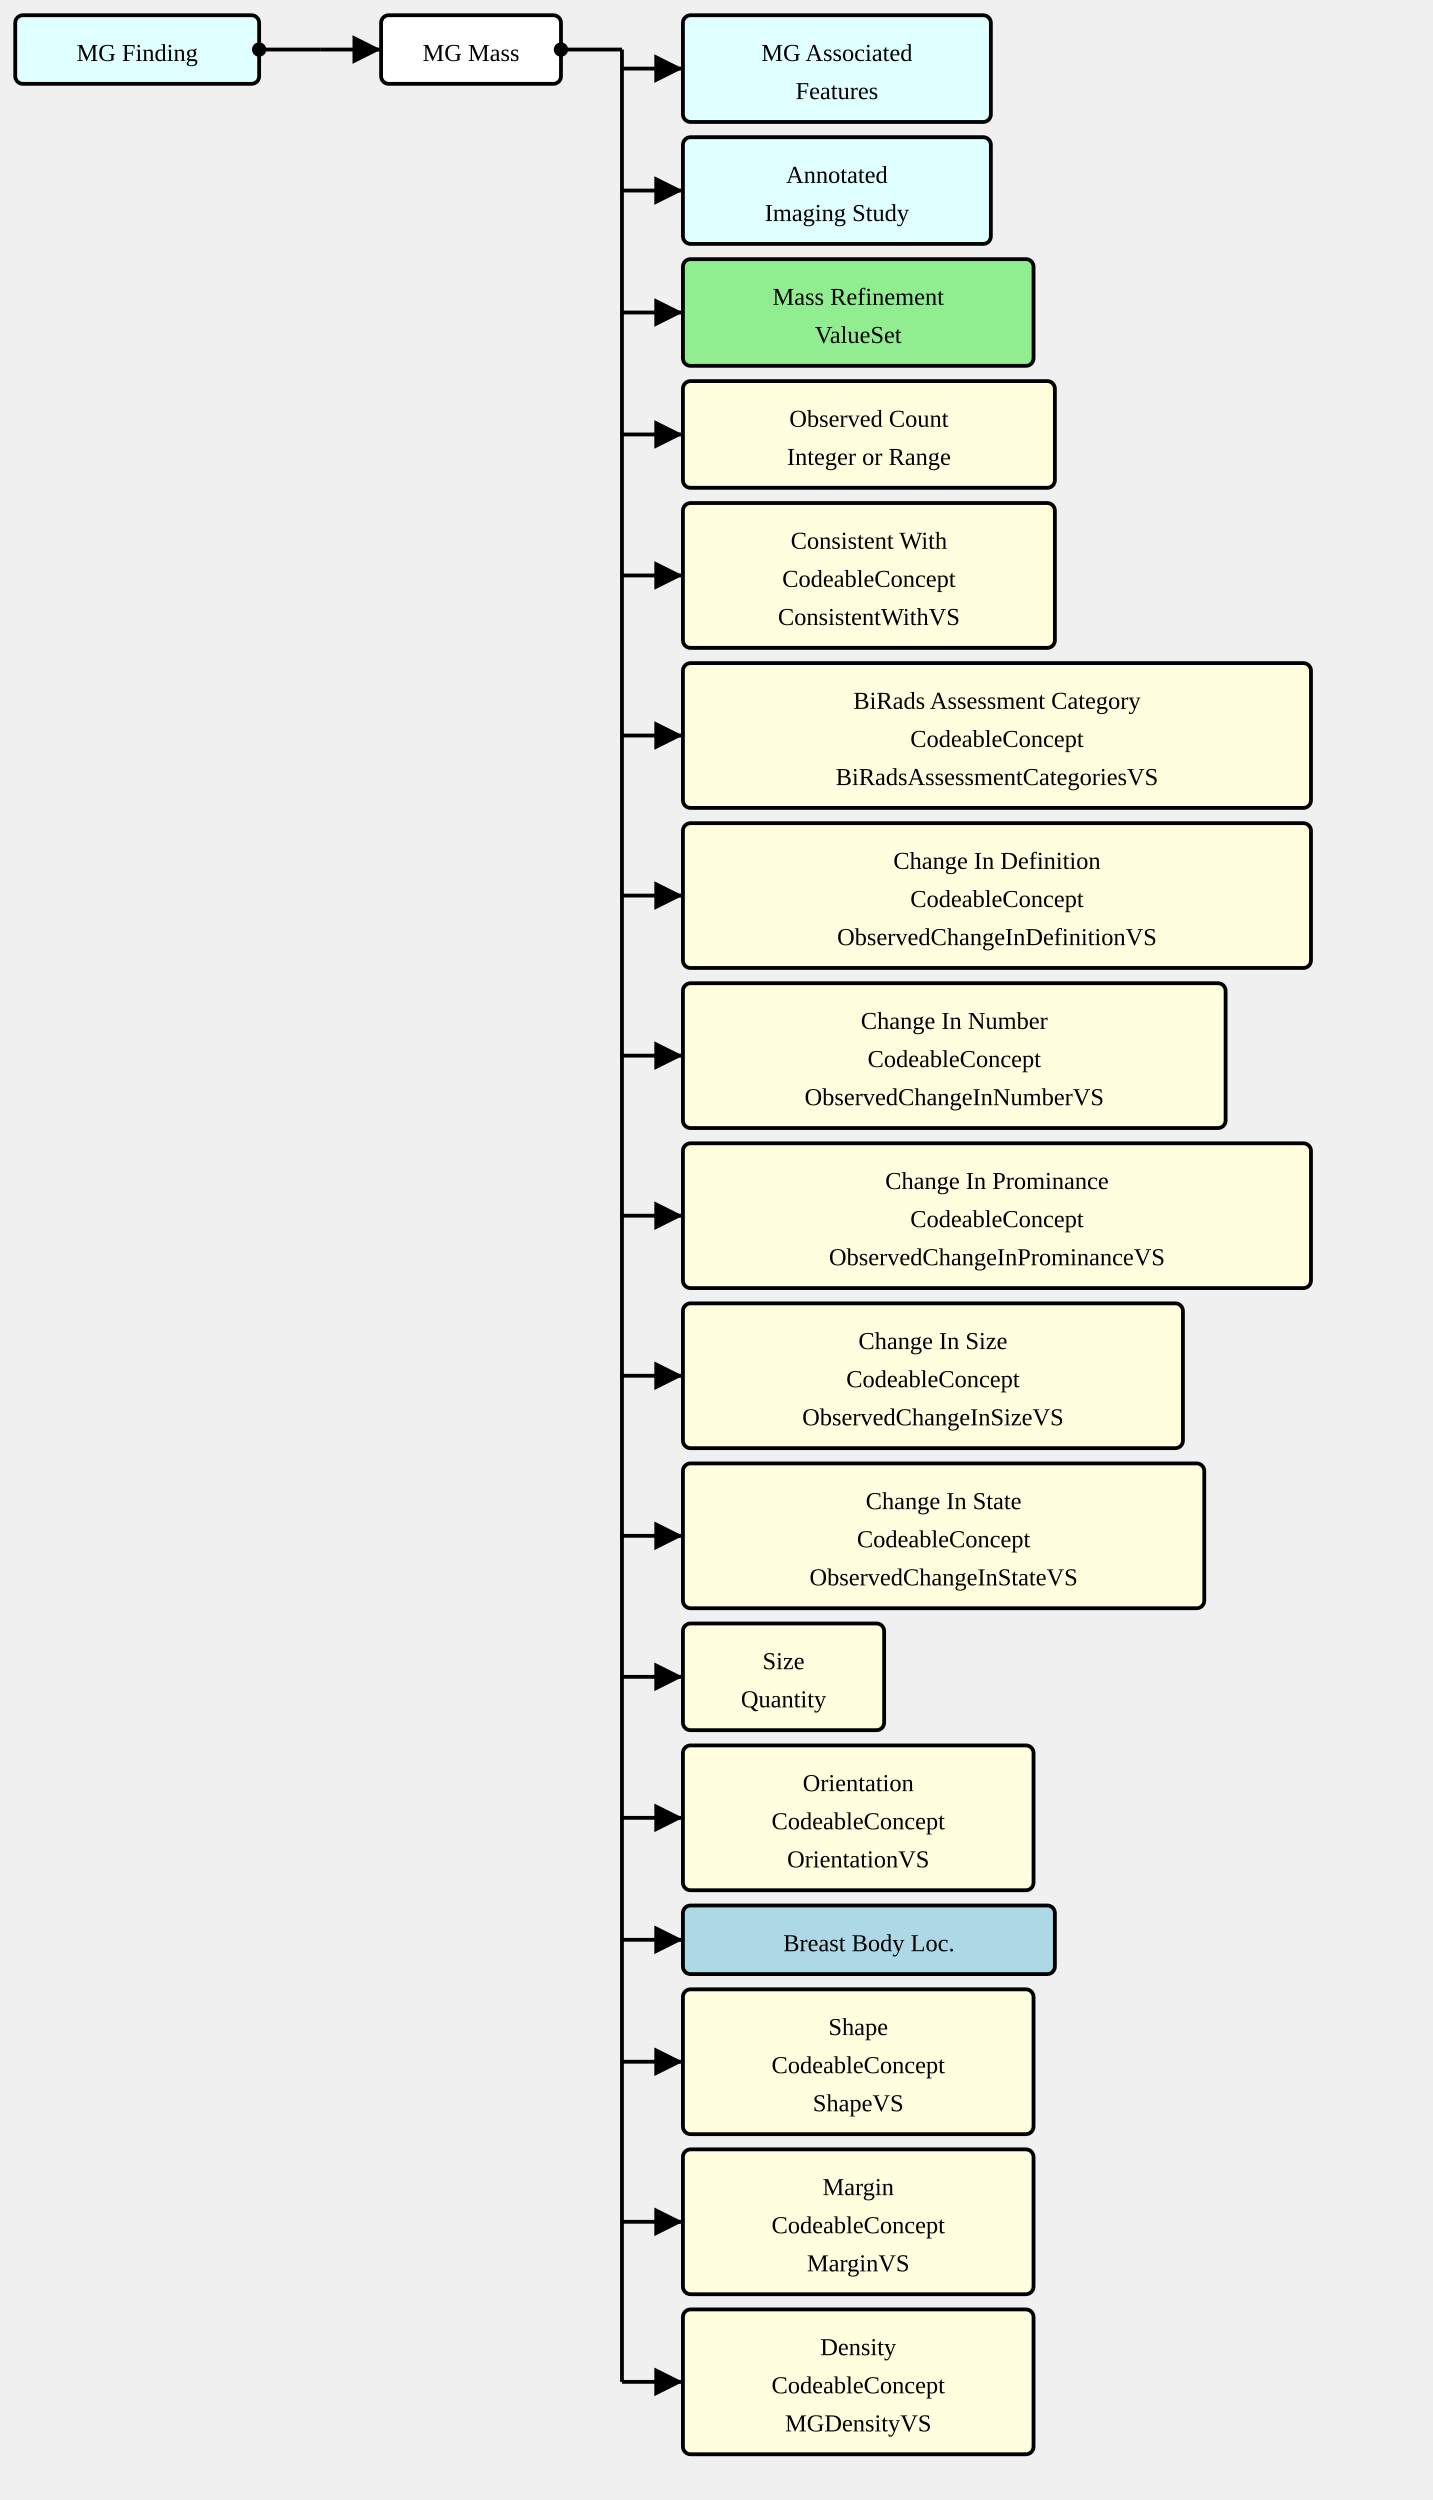
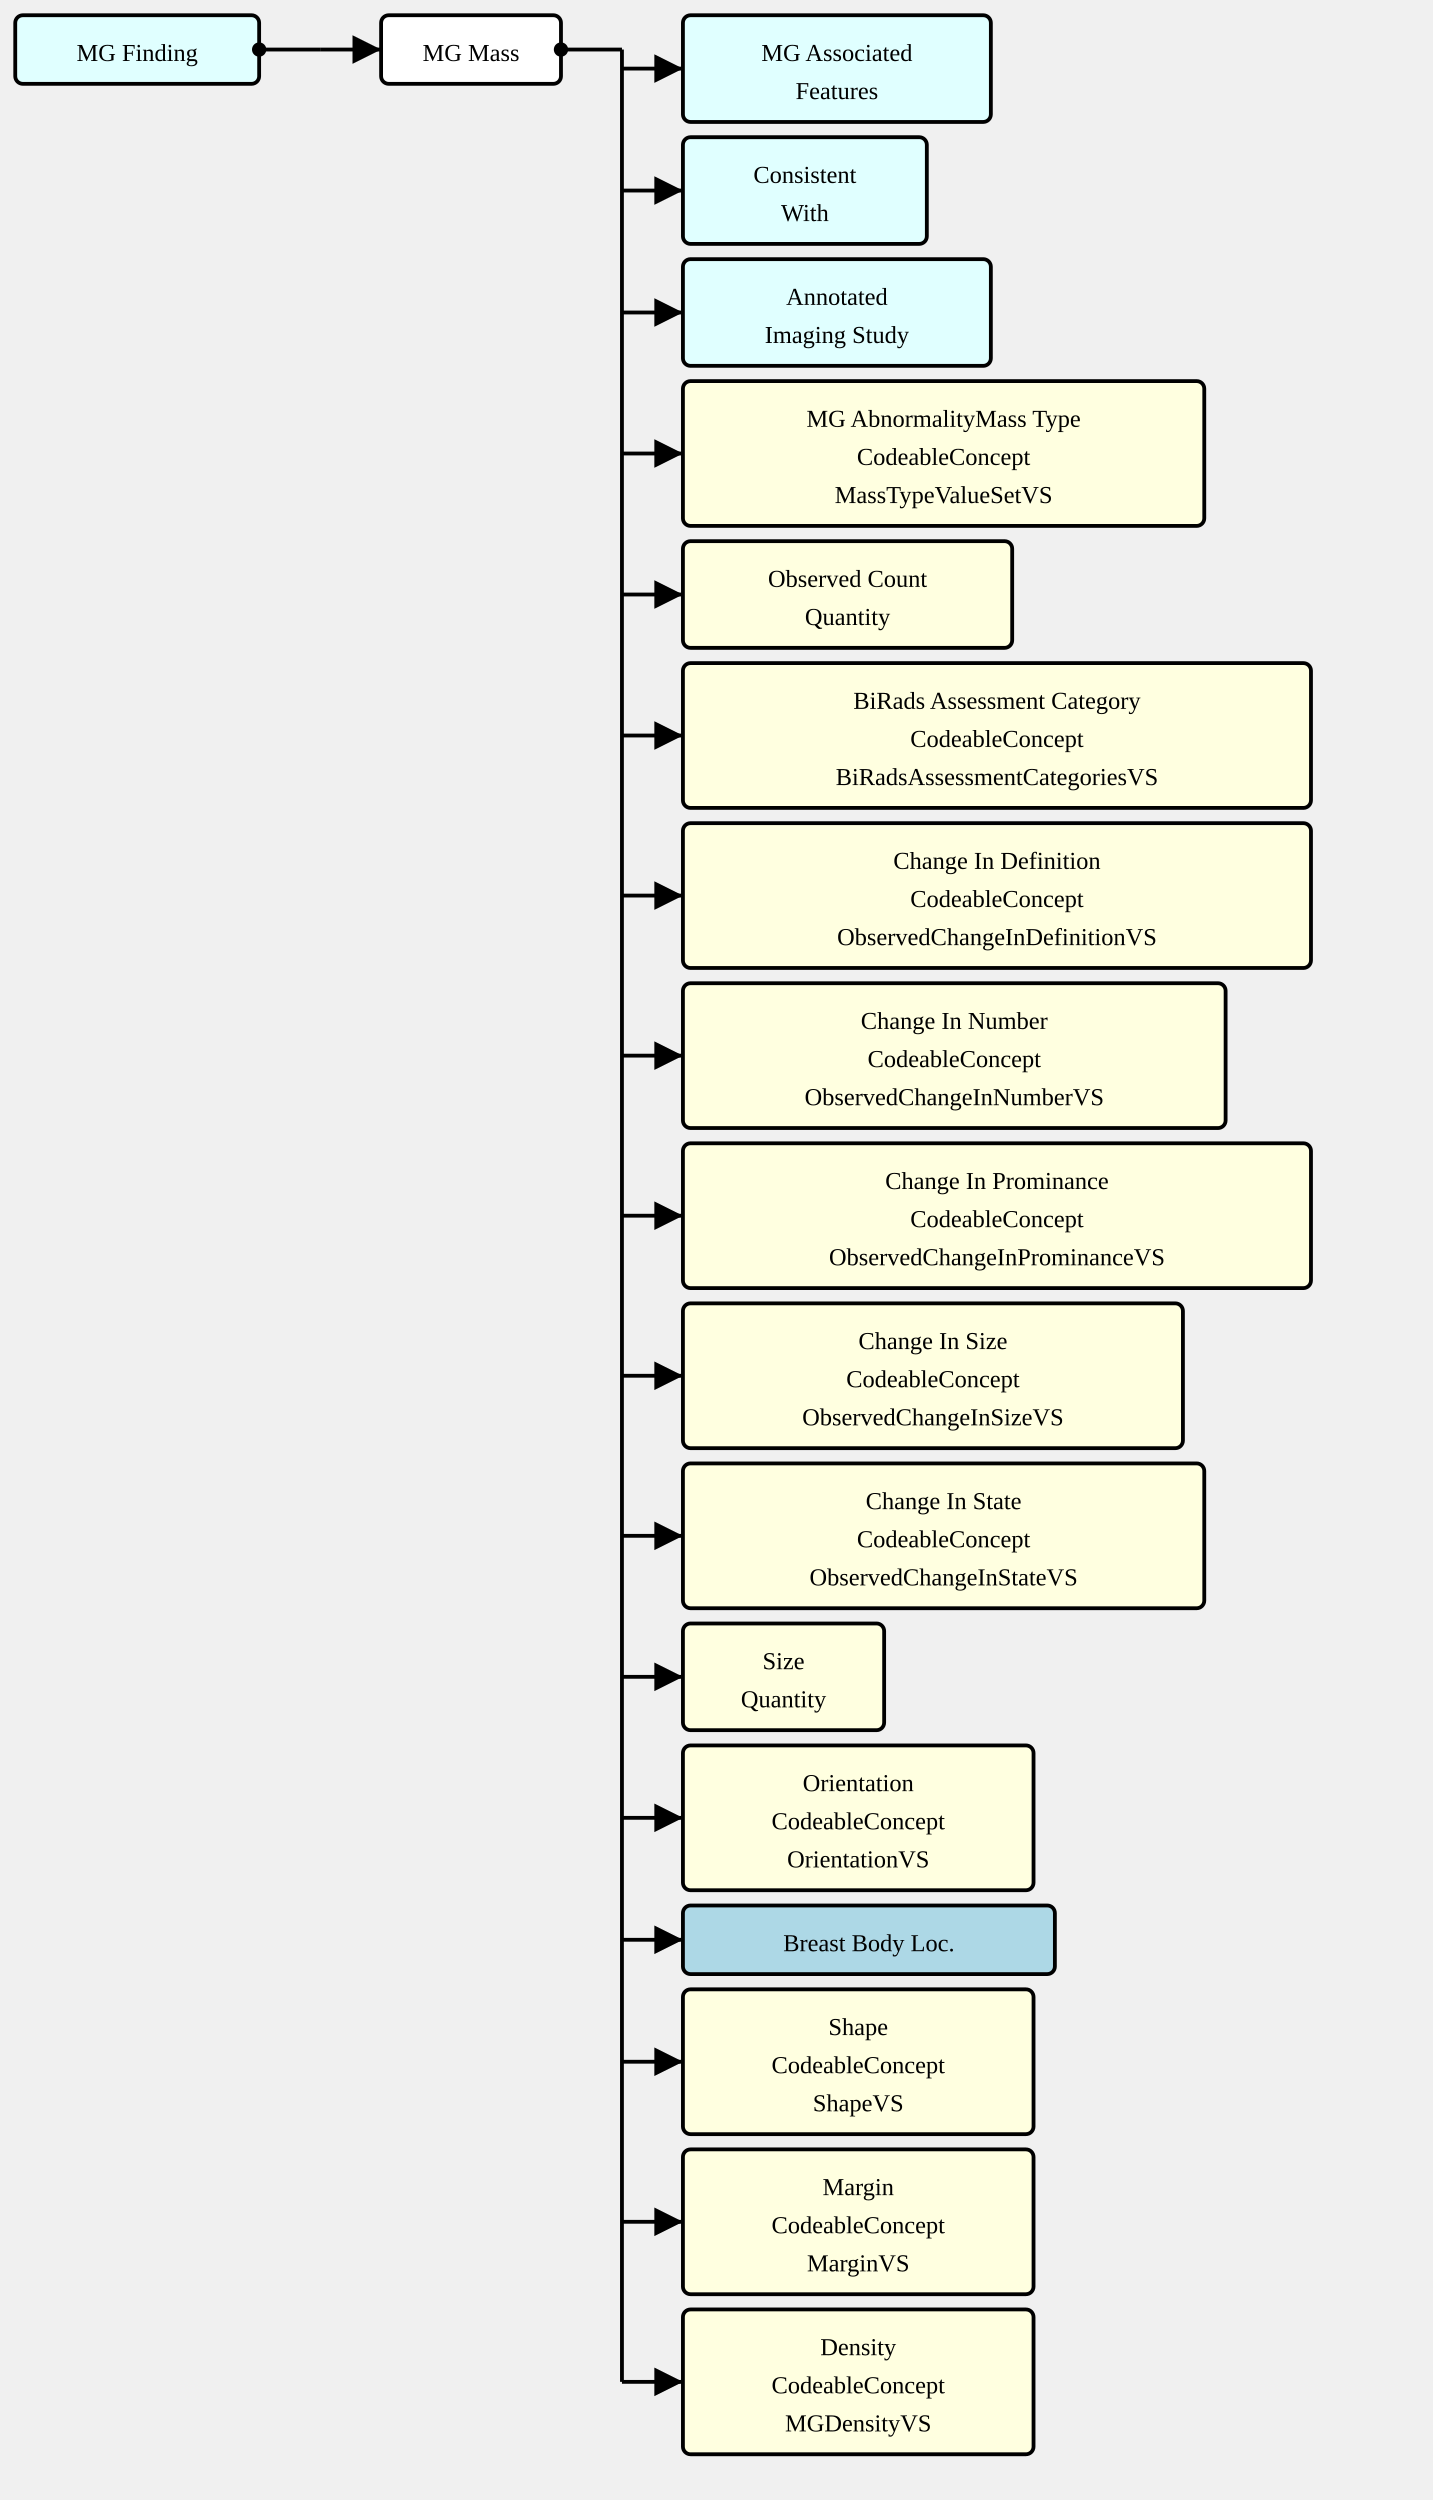
<svg xmlns="http://www.w3.org/2000/svg" version="1.1" width="705" height="1230">
  <defs>
    <marker id="arrowStart" markerWidth="3.75" markerHeight="3.75" markerUnits="px" refX="1.875" refY="1.875">
      <circle fill="Black" stroke-width="0" cx="1.875" cy="1.875" r="1.875" />
    </marker>
    <marker id="arrowEnd" markerWidth="7.5" markerHeight="7.5" markerUnits="px" refX="7.5" refY="3.75">
      <polygon fill="Black" stroke-width="0" points="0 0 7.5 3.75 0 7.5" />
    </marker>
  </defs>
  <g>
    <g transform="translate(7.5 7.5)">
      <rect fill="LightCyan" stroke="Black" stroke-width="1.875" x="0" y="0" width="120" height="33.75" rx="3.75" ry="3.75" />
      <a href="./StructureDefinition-MGFinding.html" target="_blank">
        <text x="60" y="22.5" text-anchor="middle">MG Finding</text>
      </a>
    </g>
    <line stroke="Black" stroke-width="1.875" marker-end="url(#arrowEnd)" x1="157.5" y1="24.375" x2="187.5" y2="24.375" />
    <line stroke="Black" stroke-width="1.875" marker-start="url(#arrowStart)" x1="127.5" y1="24.375" x2="157.5" y2="24.375" />
    <line stroke="Black" stroke-width="1.875" x1="157.5" y1="24.375" x2="157.5" y2="24.375" />
  </g>
  <g>
    <g transform="translate(187.5 7.5)">
      <rect fill="White" stroke="Black" stroke-width="1.875" x="0" y="0" width="88.5" height="33.75" rx="3.75" ry="3.75" />
      <text x="44.25" y="22.5" text-anchor="middle">MG Mass</text>
    </g>
    <line stroke="Black" stroke-width="1.875" marker-end="url(#arrowEnd)" x1="306" y1="33.75" x2="336" y2="33.75" />
    <line stroke="Black" stroke-width="1.875" marker-end="url(#arrowEnd)" x1="306" y1="93.75" x2="336" y2="93.75" />
    <line stroke="Black" stroke-width="1.875" marker-end="url(#arrowEnd)" x1="306" y1="153.75" x2="336" y2="153.75" />
-     <line stroke="Black" stroke-width="1.875" marker-end="url(#arrowEnd)" x1="306" y1="213.75" x2="336" y2="213.75" />
-     <line stroke="Black" stroke-width="1.875" marker-end="url(#arrowEnd)" x1="306" y1="283.125" x2="336" y2="283.125" />
+     <line stroke="Black" stroke-width="1.875" marker-end="url(#arrowEnd)" x1="306" y1="223.125" x2="336" y2="223.125" />
+     <line stroke="Black" stroke-width="1.875" marker-end="url(#arrowEnd)" x1="306" y1="292.5" x2="336" y2="292.5" />
    <line stroke="Black" stroke-width="1.875" marker-end="url(#arrowEnd)" x1="306" y1="361.875" x2="336" y2="361.875" />
    <line stroke="Black" stroke-width="1.875" marker-end="url(#arrowEnd)" x1="306" y1="440.625" x2="336" y2="440.625" />
    <line stroke="Black" stroke-width="1.875" marker-end="url(#arrowEnd)" x1="306" y1="519.375" x2="336" y2="519.375" />
    <line stroke="Black" stroke-width="1.875" marker-end="url(#arrowEnd)" x1="306" y1="598.125" x2="336" y2="598.125" />
    <line stroke="Black" stroke-width="1.875" marker-end="url(#arrowEnd)" x1="306" y1="676.875" x2="336" y2="676.875" />
    <line stroke="Black" stroke-width="1.875" marker-end="url(#arrowEnd)" x1="306" y1="755.625" x2="336" y2="755.625" />
    <line stroke="Black" stroke-width="1.875" marker-end="url(#arrowEnd)" x1="306" y1="825" x2="336" y2="825" />
    <line stroke="Black" stroke-width="1.875" marker-end="url(#arrowEnd)" x1="306" y1="894.375" x2="336" y2="894.375" />
    <line stroke="Black" stroke-width="1.875" marker-end="url(#arrowEnd)" x1="306" y1="954.375" x2="336" y2="954.375" />
    <line stroke="Black" stroke-width="1.875" marker-end="url(#arrowEnd)" x1="306" y1="1014.375" x2="336" y2="1014.375" />
    <line stroke="Black" stroke-width="1.875" marker-end="url(#arrowEnd)" x1="306" y1="1093.125" x2="336" y2="1093.125" />
    <line stroke="Black" stroke-width="1.875" marker-end="url(#arrowEnd)" x1="306" y1="1171.875" x2="336" y2="1171.875" />
    <line stroke="Black" stroke-width="1.875" marker-start="url(#arrowStart)" x1="276" y1="24.375" x2="306" y2="24.375" />
    <line stroke="Black" stroke-width="1.875" x1="306" y1="24.375" x2="306" y2="1171.875" />
  </g>
  <g>
    <g transform="translate(336 7.5)">
      <rect fill="LightCyan" stroke="Black" stroke-width="1.875" x="0" y="0" width="151.5" height="52.5" rx="3.75" ry="3.75" />
      <a href="./StructureDefinition-MGAssociatedFeatures.html" target="_blank">
        <text x="75.75" y="22.5" text-anchor="middle">MG Associated</text>
      </a>
      <a href="./StructureDefinition-MGAssociatedFeatures.html" target="_blank">
        <text x="75.75" y="41.25" text-anchor="middle">Features</text>
      </a>
    </g>
    <g transform="translate(336 67.5)">
+       <rect fill="LightCyan" stroke="Black" stroke-width="1.875" x="0" y="0" width="120" height="52.5" rx="3.75" ry="3.75" />
+       <a href="./StructureDefinition-ConsistentWith.html" target="_blank">
+         <text x="60" y="22.5" text-anchor="middle">Consistent</text>
+       </a>
+       <a href="./StructureDefinition-ConsistentWith.html" target="_blank">
+         <text x="60" y="41.25" text-anchor="middle">With</text>
+       </a>
+     </g>
+     <g transform="translate(336 127.5)">
      <rect fill="LightCyan" stroke="Black" stroke-width="1.875" x="0" y="0" width="151.5" height="52.5" rx="3.75" ry="3.75" />
      <a href="./StructureDefinition-AimAnnotatedImagingStudy.html" target="_blank">
        <text x="75.75" y="22.5" text-anchor="middle">Annotated</text>
      </a>
      <a href="./StructureDefinition-AimAnnotatedImagingStudy.html" target="_blank">
        <text x="75.75" y="41.25" text-anchor="middle">Imaging Study</text>
      </a>
    </g>
-     <g transform="translate(336 127.5)">
-       <rect fill="LightGreen" stroke="Black" stroke-width="1.875" x="0" y="0" width="172.5" height="52.5" rx="3.75" ry="3.75" />
-       <a href="./ValueSet-MassRefinementValueSetVS.html" target="_blank">
-         <text x="86.25" y="22.5" text-anchor="middle">Mass Refinement</text>
-       </a>
-       <a href="./ValueSet-MassRefinementValueSetVS.html" target="_blank">
-         <text x="86.25" y="41.25" text-anchor="middle">ValueSet</text>
+     <g transform="translate(336 187.5)">
+       <rect fill="LightYellow" stroke="Black" stroke-width="1.875" x="0" y="0" width="256.5" height="71.25" rx="3.75" ry="3.75" />
+       <text x="128.25" y="22.5" text-anchor="middle">MG AbnormalityMass Type</text>
+       <text x="128.25" y="41.25" text-anchor="middle">CodeableConcept</text>
+       <a href="./ValueSet-MassTypeValueSetVS.html" target="_blank">
+         <text x="128.25" y="60" text-anchor="middle">MassTypeValueSetVS</text>
      </a>
    </g>
-     <g transform="translate(336 187.5)">
-       <rect fill="LightYellow" stroke="Black" stroke-width="1.875" x="0" y="0" width="183" height="52.5" rx="3.75" ry="3.75" />
-       <text x="91.5" y="22.5" text-anchor="middle">Observed Count</text>
-       <text x="91.5" y="41.25" text-anchor="middle">Integer or Range</text>
-     </g>
-     <g transform="translate(336 247.5)">
-       <rect fill="LightYellow" stroke="Black" stroke-width="1.875" x="0" y="0" width="183" height="71.25" rx="3.75" ry="3.75" />
-       <text x="91.5" y="22.5" text-anchor="middle">Consistent With</text>
-       <text x="91.5" y="41.25" text-anchor="middle">CodeableConcept</text>
-       <a href="./ValueSet-ConsistentWithVS.html" target="_blank">
-         <text x="91.5" y="60" text-anchor="middle">ConsistentWithVS</text>
-       </a>
+     <g transform="translate(336 266.25)">
+       <rect fill="LightYellow" stroke="Black" stroke-width="1.875" x="0" y="0" width="162" height="52.5" rx="3.75" ry="3.75" />
+       <text x="81" y="22.5" text-anchor="middle">Observed Count</text>
+       <text x="81" y="41.25" text-anchor="middle">Quantity</text>
    </g>
    <g transform="translate(336 326.25)">
      <rect fill="LightYellow" stroke="Black" stroke-width="1.875" x="0" y="0" width="309" height="71.25" rx="3.75" ry="3.75" />
      <text x="154.5" y="22.5" text-anchor="middle">BiRads Assessment Category</text>
      <text x="154.5" y="41.25" text-anchor="middle">CodeableConcept</text>
      <a href="./ValueSet-BiRadsAssessmentCategoriesVS.html" target="_blank">
        <text x="154.5" y="60" text-anchor="middle">BiRadsAssessmentCategoriesVS</text>
      </a>
    </g>
    <g transform="translate(336 405)">
      <rect fill="LightYellow" stroke="Black" stroke-width="1.875" x="0" y="0" width="309" height="71.25" rx="3.75" ry="3.75" />
      <text x="154.5" y="22.5" text-anchor="middle">Change In Definition</text>
      <text x="154.5" y="41.25" text-anchor="middle">CodeableConcept</text>
      <a href="./ValueSet-ObservedChangeInDefinitionVS.html" target="_blank">
        <text x="154.5" y="60" text-anchor="middle">ObservedChangeInDefinitionVS</text>
      </a>
    </g>
    <g transform="translate(336 483.75)">
      <rect fill="LightYellow" stroke="Black" stroke-width="1.875" x="0" y="0" width="267" height="71.25" rx="3.75" ry="3.75" />
      <text x="133.5" y="22.5" text-anchor="middle">Change In Number</text>
      <text x="133.5" y="41.25" text-anchor="middle">CodeableConcept</text>
      <a href="./ValueSet-ObservedChangeInNumberVS.html" target="_blank">
        <text x="133.5" y="60" text-anchor="middle">ObservedChangeInNumberVS</text>
      </a>
    </g>
    <g transform="translate(336 562.5)">
      <rect fill="LightYellow" stroke="Black" stroke-width="1.875" x="0" y="0" width="309" height="71.25" rx="3.75" ry="3.75" />
      <text x="154.5" y="22.5" text-anchor="middle">Change In Prominance</text>
      <text x="154.5" y="41.25" text-anchor="middle">CodeableConcept</text>
      <a href="./ValueSet-ObservedChangeInProminanceVS.html" target="_blank">
        <text x="154.5" y="60" text-anchor="middle">ObservedChangeInProminanceVS</text>
      </a>
    </g>
    <g transform="translate(336 641.25)">
      <rect fill="LightYellow" stroke="Black" stroke-width="1.875" x="0" y="0" width="246" height="71.25" rx="3.75" ry="3.75" />
      <text x="123" y="22.5" text-anchor="middle">Change In Size</text>
      <text x="123" y="41.25" text-anchor="middle">CodeableConcept</text>
      <a href="./ValueSet-ObservedChangeInSizeVS.html" target="_blank">
        <text x="123" y="60" text-anchor="middle">ObservedChangeInSizeVS</text>
      </a>
    </g>
    <g transform="translate(336 720)">
      <rect fill="LightYellow" stroke="Black" stroke-width="1.875" x="0" y="0" width="256.5" height="71.25" rx="3.75" ry="3.75" />
      <text x="128.25" y="22.5" text-anchor="middle">Change In State</text>
      <text x="128.25" y="41.25" text-anchor="middle">CodeableConcept</text>
      <a href="./ValueSet-ObservedChangeInStateVS.html" target="_blank">
        <text x="128.25" y="60" text-anchor="middle">ObservedChangeInStateVS</text>
      </a>
    </g>
    <g transform="translate(336 798.75)">
      <rect fill="LightYellow" stroke="Black" stroke-width="1.875" x="0" y="0" width="99" height="52.5" rx="3.75" ry="3.75" />
      <text x="49.5" y="22.5" text-anchor="middle">Size</text>
      <text x="49.5" y="41.25" text-anchor="middle">Quantity</text>
    </g>
    <g transform="translate(336 858.75)">
      <rect fill="LightYellow" stroke="Black" stroke-width="1.875" x="0" y="0" width="172.5" height="71.25" rx="3.75" ry="3.75" />
      <text x="86.25" y="22.5" text-anchor="middle">Orientation</text>
      <text x="86.25" y="41.25" text-anchor="middle">CodeableConcept</text>
      <a href="./ValueSet-OrientationVS.html" target="_blank">
        <text x="86.25" y="60" text-anchor="middle">OrientationVS</text>
      </a>
    </g>
    <g transform="translate(336 937.5)">
      <rect fill="LightBlue" stroke="Black" stroke-width="1.875" x="0" y="0" width="183" height="33.75" rx="3.75" ry="3.75" />
      <a href="./StructureDefinition-BreastBodyLocationExtension.html" target="_blank">
        <text x="91.5" y="22.5" text-anchor="middle">Breast Body Loc.</text>
      </a>
    </g>
    <g transform="translate(336 978.75)">
      <rect fill="LightYellow" stroke="Black" stroke-width="1.875" x="0" y="0" width="172.5" height="71.25" rx="3.75" ry="3.75" />
      <text x="86.25" y="22.5" text-anchor="middle">Shape</text>
      <text x="86.25" y="41.25" text-anchor="middle">CodeableConcept</text>
      <a href="./ValueSet-ShapeVS.html" target="_blank">
        <text x="86.25" y="60" text-anchor="middle">ShapeVS</text>
      </a>
    </g>
    <g transform="translate(336 1057.5)">
      <rect fill="LightYellow" stroke="Black" stroke-width="1.875" x="0" y="0" width="172.5" height="71.25" rx="3.75" ry="3.75" />
      <text x="86.25" y="22.5" text-anchor="middle">Margin</text>
      <text x="86.25" y="41.25" text-anchor="middle">CodeableConcept</text>
      <a href="./ValueSet-MarginVS.html" target="_blank">
        <text x="86.25" y="60" text-anchor="middle">MarginVS</text>
      </a>
    </g>
    <g transform="translate(336 1136.25)">
      <rect fill="LightYellow" stroke="Black" stroke-width="1.875" x="0" y="0" width="172.5" height="71.25" rx="3.75" ry="3.75" />
      <text x="86.25" y="22.5" text-anchor="middle">Density</text>
      <text x="86.25" y="41.25" text-anchor="middle">CodeableConcept</text>
      <a href="./ValueSet-MGDensityVS.html" target="_blank">
        <text x="86.25" y="60" text-anchor="middle">MGDensityVS</text>
      </a>
    </g>
  </g>
</svg>
